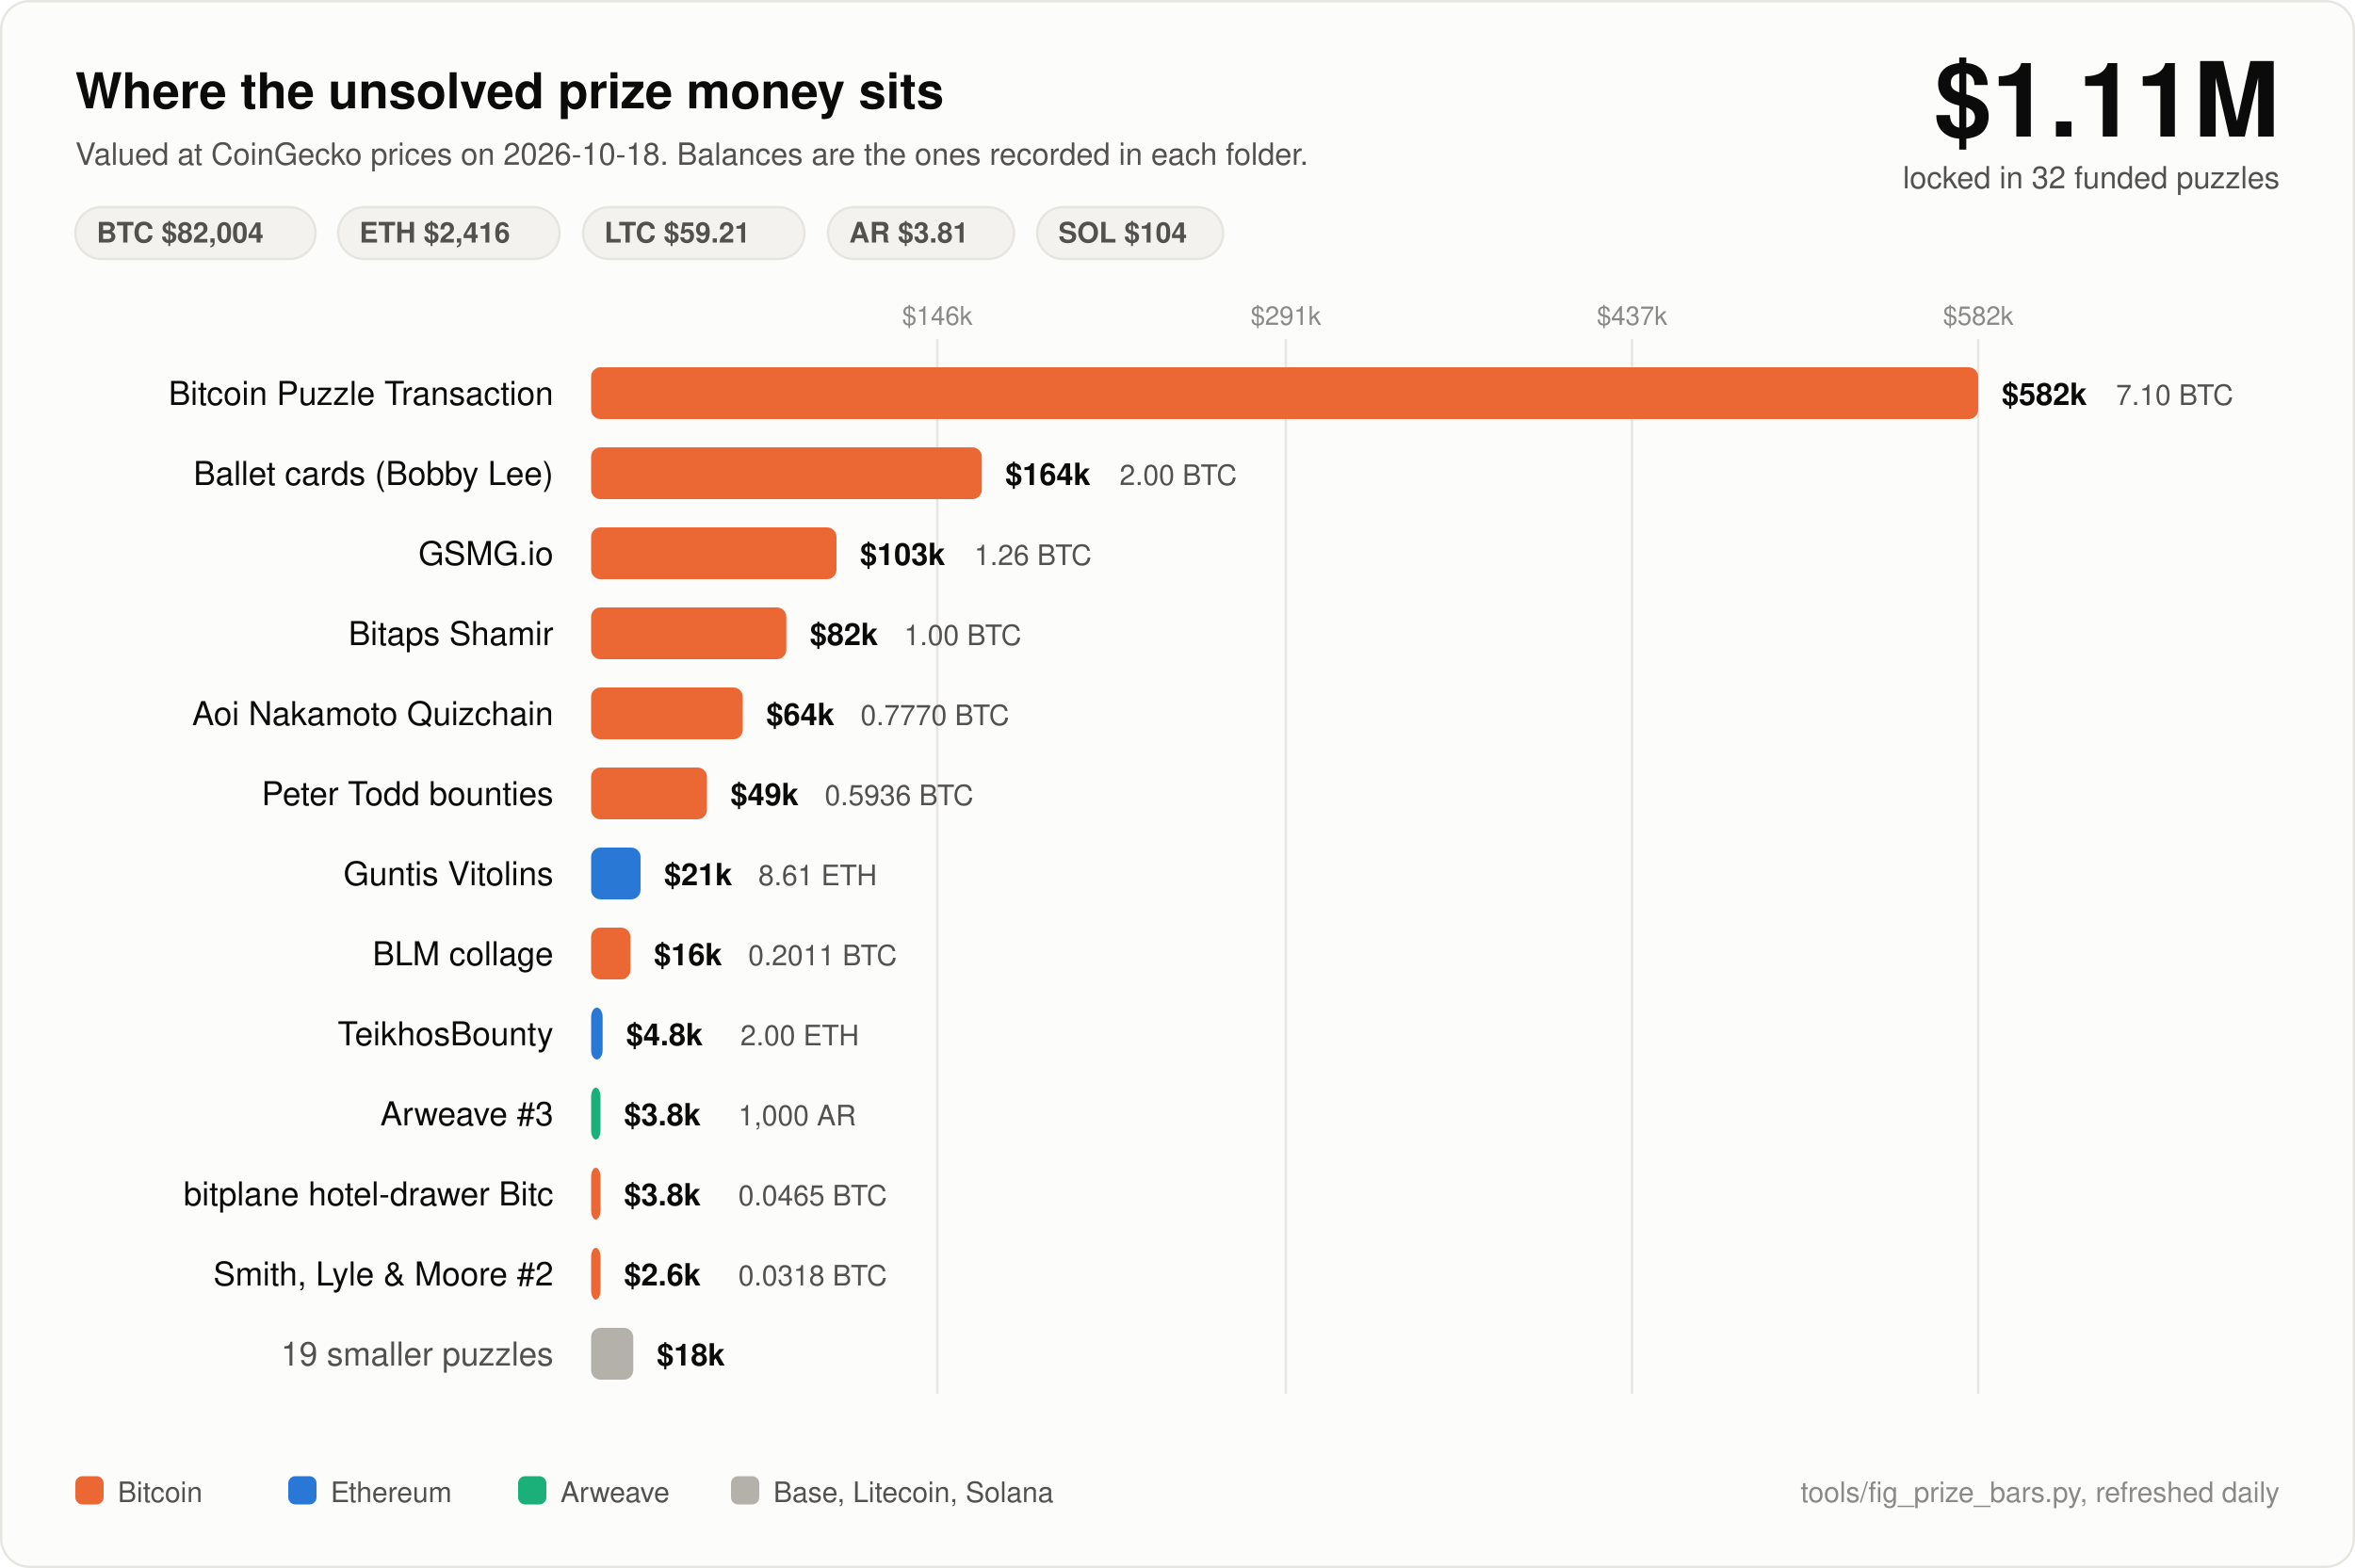
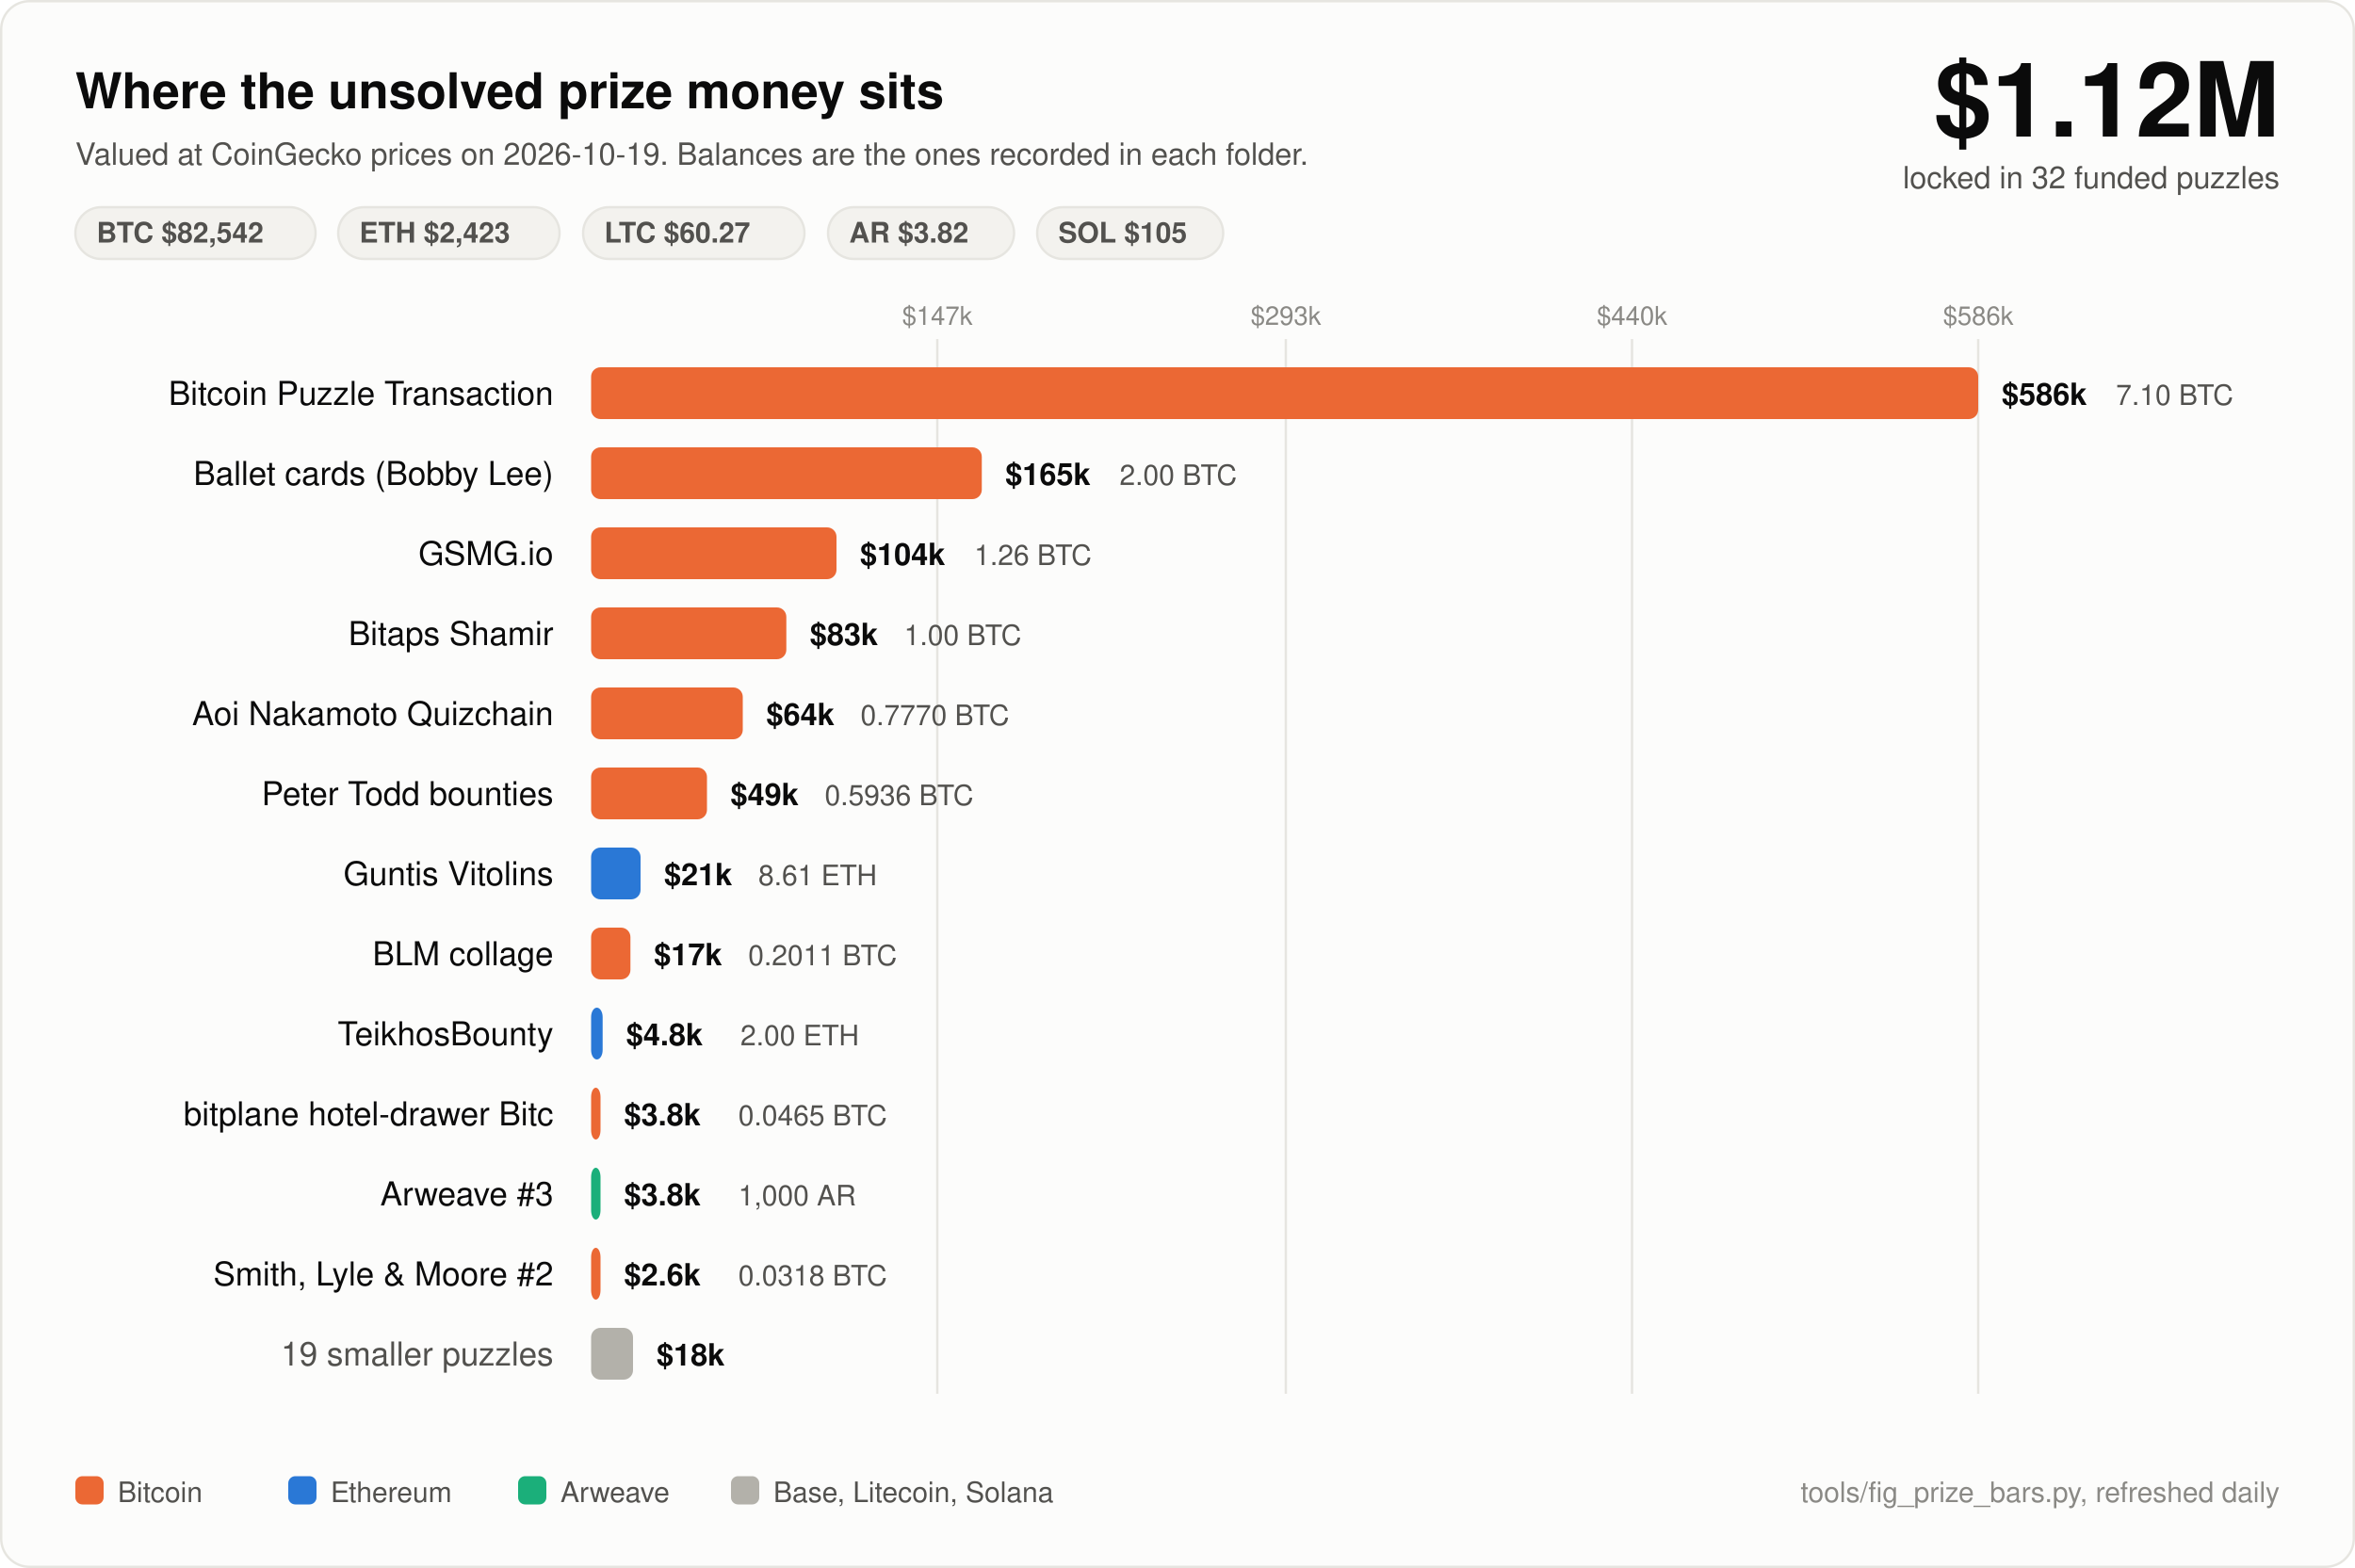
<svg xmlns="http://www.w3.org/2000/svg" width="1000" height="666" viewBox="0 0 1000 666" font-family="ui-sans-serif, -apple-system, Segoe UI, Helvetica, Arial, sans-serif">
  <rect x="0.5" y="0.5" width="999" height="665" rx="12" fill="#fcfcfb" stroke="#e6e5e0" />
  <text x="32" y="46" fill="#0b0b0b" font-size="21" font-weight="700">Where the unsolved prize money sits</text>
-   <text x="32" y="70" fill="#52514e" font-size="13">Valued at CoinGecko prices on 2026-10-18. Balances are the ones recorded in each folder.</text>
-   <text x="968" y="58" fill="#0b0b0b" font-size="44" font-weight="700" text-anchor="end">$1.11M</text>
+   <text x="32" y="70" fill="#52514e" font-size="13">Valued at CoinGecko prices on 2026-10-19. Balances are the ones recorded in each folder.</text>
+   <text x="968" y="58" fill="#0b0b0b" font-size="44" font-weight="700" text-anchor="end">$1.12M</text>
  <text x="968" y="80" fill="#52514e" font-size="13" text-anchor="end">locked in 32 funded puzzles</text>
  <rect x="32" y="88" width="102" height="22" rx="11" fill="#f3f2ee" stroke="#e6e5e0" />
-   <text x="41" y="103" fill="#52514e" font-size="12" font-weight="600">BTC $82,004</text>
+   <text x="41" y="103" fill="#52514e" font-size="12" font-weight="600">BTC $82,542</text>
  <rect x="143.6" y="88" width="94" height="22" rx="11" fill="#f3f2ee" stroke="#e6e5e0" />
-   <text x="152.6" y="103" fill="#52514e" font-size="12" font-weight="600">ETH $2,416</text>
+   <text x="152.6" y="103" fill="#52514e" font-size="12" font-weight="600">ETH $2,423</text>
  <rect x="247.6" y="88" width="94" height="22" rx="11" fill="#f3f2ee" stroke="#e6e5e0" />
-   <text x="256.6" y="103" fill="#52514e" font-size="12" font-weight="600">LTC $59.21</text>
+   <text x="256.6" y="103" fill="#52514e" font-size="12" font-weight="600">LTC $60.27</text>
  <rect x="351.6" y="88" width="79" height="22" rx="11" fill="#f3f2ee" stroke="#e6e5e0" />
-   <text x="360.6" y="103" fill="#52514e" font-size="12" font-weight="600">AR $3.81</text>
+   <text x="360.6" y="103" fill="#52514e" font-size="12" font-weight="600">AR $3.82</text>
  <rect x="440.4" y="88" width="79" height="22" rx="11" fill="#f3f2ee" stroke="#e6e5e0" />
-   <text x="449.4" y="103" fill="#52514e" font-size="12" font-weight="600">SOL $104</text>
+   <text x="449.4" y="103" fill="#52514e" font-size="12" font-weight="600">SOL $105</text>
  <line x1="398" y1="144" x2="398" y2="592" stroke="#e6e5e0" stroke-width="1" />
-   <text x="398" y="138" fill="#8a8985" font-size="11" text-anchor="middle">$146k</text>
+   <text x="398" y="138" fill="#8a8985" font-size="11" text-anchor="middle">$147k</text>
  <line x1="546" y1="144" x2="546" y2="592" stroke="#e6e5e0" stroke-width="1" />
-   <text x="546" y="138" fill="#8a8985" font-size="11" text-anchor="middle">$291k</text>
+   <text x="546" y="138" fill="#8a8985" font-size="11" text-anchor="middle">$293k</text>
  <line x1="693" y1="144" x2="693" y2="592" stroke="#e6e5e0" stroke-width="1" />
-   <text x="693" y="138" fill="#8a8985" font-size="11" text-anchor="middle">$437k</text>
+   <text x="693" y="138" fill="#8a8985" font-size="11" text-anchor="middle">$440k</text>
  <line x1="840" y1="144" x2="840" y2="592" stroke="#e6e5e0" stroke-width="1" />
-   <text x="840" y="138" fill="#8a8985" font-size="11" text-anchor="middle">$582k</text>
+   <text x="840" y="138" fill="#8a8985" font-size="11" text-anchor="middle">$586k</text>
  <text x="235" y="172" fill="#0b0b0b" font-size="14" text-anchor="end">Bitcoin Puzzle Transaction</text>
  <rect x="251" y="156" width="589.0" height="22" rx="4" fill="#eb6834" />
-   <text x="850.0" y="172" fill="#0b0b0b" font-size="13" font-weight="600">$582k</text>
+   <text x="850.0" y="172" fill="#0b0b0b" font-size="13" font-weight="600">$586k</text>
  <text x="898.5" y="172" fill="#52514e" font-size="12">7.10 BTC</text>
  <text x="235" y="206" fill="#0b0b0b" font-size="14" text-anchor="end">Ballet cards (Bobby Lee)</text>
  <rect x="251" y="190" width="165.9" height="22" rx="4" fill="#eb6834" />
-   <text x="426.9" y="206" fill="#0b0b0b" font-size="13" font-weight="600">$164k</text>
+   <text x="426.9" y="206" fill="#0b0b0b" font-size="13" font-weight="600">$165k</text>
  <text x="475.4" y="206" fill="#52514e" font-size="12">2.00 BTC</text>
  <text x="235" y="240" fill="#0b0b0b" font-size="14" text-anchor="end">GSMG.io</text>
  <rect x="251" y="224" width="104.2" height="22" rx="4" fill="#eb6834" />
-   <text x="365.2" y="240" fill="#0b0b0b" font-size="13" font-weight="600">$103k</text>
+   <text x="365.2" y="240" fill="#0b0b0b" font-size="13" font-weight="600">$104k</text>
  <text x="413.7" y="240" fill="#52514e" font-size="12">1.26 BTC</text>
  <text x="235" y="274" fill="#0b0b0b" font-size="14" text-anchor="end">Bitaps Shamir</text>
  <rect x="251" y="258" width="82.9" height="22" rx="4" fill="#eb6834" />
-   <text x="343.9" y="274" fill="#0b0b0b" font-size="13" font-weight="600">$82k</text>
+   <text x="343.9" y="274" fill="#0b0b0b" font-size="13" font-weight="600">$83k</text>
  <text x="383.9" y="274" fill="#52514e" font-size="12">1.00 BTC</text>
  <text x="235" y="308" fill="#0b0b0b" font-size="14" text-anchor="end">Aoi Nakamoto Quizchain</text>
  <rect x="251" y="292" width="64.4" height="22" rx="4" fill="#eb6834" />
  <text x="325.4" y="308" fill="#0b0b0b" font-size="13" font-weight="600">$64k</text>
  <text x="365.4" y="308" fill="#52514e" font-size="12">0.7770 BTC</text>
  <text x="235" y="342" fill="#0b0b0b" font-size="14" text-anchor="end">Peter Todd bounties</text>
  <rect x="251" y="326" width="49.2" height="22" rx="4" fill="#eb6834" />
  <text x="310.2" y="342" fill="#0b0b0b" font-size="13" font-weight="600">$49k</text>
  <text x="350.2" y="342" fill="#52514e" font-size="12">0.5936 BTC</text>
  <text x="235" y="376" fill="#0b0b0b" font-size="14" text-anchor="end">Guntis Vitolins</text>
  <rect x="251" y="360" width="21.0" height="22" rx="4" fill="#2a78d6" />
  <text x="282.0" y="376" fill="#0b0b0b" font-size="13" font-weight="600">$21k</text>
  <text x="322.0" y="376" fill="#52514e" font-size="12">8.61 ETH</text>
  <text x="235" y="410" fill="#0b0b0b" font-size="14" text-anchor="end">BLM collage</text>
  <rect x="251" y="394" width="16.7" height="22" rx="4" fill="#eb6834" />
-   <text x="277.7" y="410" fill="#0b0b0b" font-size="13" font-weight="600">$16k</text>
+   <text x="277.7" y="410" fill="#0b0b0b" font-size="13" font-weight="600">$17k</text>
  <text x="317.7" y="410" fill="#52514e" font-size="12">0.2011 BTC</text>
  <text x="235" y="444" fill="#0b0b0b" font-size="14" text-anchor="end">TeikhosBounty</text>
  <rect x="251" y="428" width="4.9" height="22" rx="4" fill="#2a78d6" />
  <text x="265.9" y="444" fill="#0b0b0b" font-size="13" font-weight="600">$4.8k</text>
  <text x="314.4" y="444" fill="#52514e" font-size="12">2.00 ETH</text>
-   <text x="235" y="478" fill="#0b0b0b" font-size="14" text-anchor="end">Arweave #3</text>
-   <rect x="251" y="462" width="4.0" height="22" rx="4" fill="#1baf7a" />
+   <text x="235" y="478" fill="#0b0b0b" font-size="14" text-anchor="end">bitplane hotel-drawer Bitc</text>
+   <rect x="251" y="462" width="4.0" height="22" rx="4" fill="#eb6834" />
  <text x="265.0" y="478" fill="#0b0b0b" font-size="13" font-weight="600">$3.8k</text>
-   <text x="313.5" y="478" fill="#52514e" font-size="12">1,000 AR</text>
-   <text x="235" y="512" fill="#0b0b0b" font-size="14" text-anchor="end">bitplane hotel-drawer Bitc</text>
-   <rect x="251" y="496" width="4.0" height="22" rx="4" fill="#eb6834" />
+   <text x="313.5" y="478" fill="#52514e" font-size="12">0.0465 BTC</text>
+   <text x="235" y="512" fill="#0b0b0b" font-size="14" text-anchor="end">Arweave #3</text>
+   <rect x="251" y="496" width="4.0" height="22" rx="4" fill="#1baf7a" />
  <text x="265.0" y="512" fill="#0b0b0b" font-size="13" font-weight="600">$3.8k</text>
-   <text x="313.5" y="512" fill="#52514e" font-size="12">0.0465 BTC</text>
+   <text x="313.5" y="512" fill="#52514e" font-size="12">1,000 AR</text>
  <text x="235" y="546" fill="#0b0b0b" font-size="14" text-anchor="end">Smith, Lyle &amp; Moore #2</text>
  <rect x="251" y="530" width="4.0" height="22" rx="4" fill="#eb6834" />
  <text x="265.0" y="546" fill="#0b0b0b" font-size="13" font-weight="600">$2.6k</text>
  <text x="313.5" y="546" fill="#52514e" font-size="12">0.0318 BTC</text>
  <text x="235" y="580" fill="#52514e" font-size="14" text-anchor="end">19 smaller puzzles</text>
-   <rect x="251" y="564" width="17.9" height="22" rx="4" fill="#b3b1aa" />
-   <text x="278.9" y="580" fill="#0b0b0b" font-size="13" font-weight="600">$18k</text>
+   <rect x="251" y="564" width="17.8" height="22" rx="4" fill="#b3b1aa" />
+   <text x="278.8" y="580" fill="#0b0b0b" font-size="13" font-weight="600">$18k</text>
  <rect x="32" y="627" width="12" height="12" rx="3" fill="#eb6834" />
  <text x="50" y="638" fill="#52514e" font-size="12">Bitcoin</text>
  <rect x="122.4" y="627" width="12" height="12" rx="3" fill="#2a78d6" />
  <text x="140.4" y="638" fill="#52514e" font-size="12">Ethereum</text>
  <rect x="220.0" y="627" width="12" height="12" rx="3" fill="#1baf7a" />
  <text x="238.0" y="638" fill="#52514e" font-size="12">Arweave</text>
  <rect x="310.4" y="627" width="12" height="12" rx="3" fill="#b3b1aa" />
  <text x="328.4" y="638" fill="#52514e" font-size="12">Base, Litecoin, Solana</text>
  <text x="968" y="638" fill="#8a8985" font-size="12" text-anchor="end">tools/fig_prize_bars.py, refreshed daily</text>
</svg>
